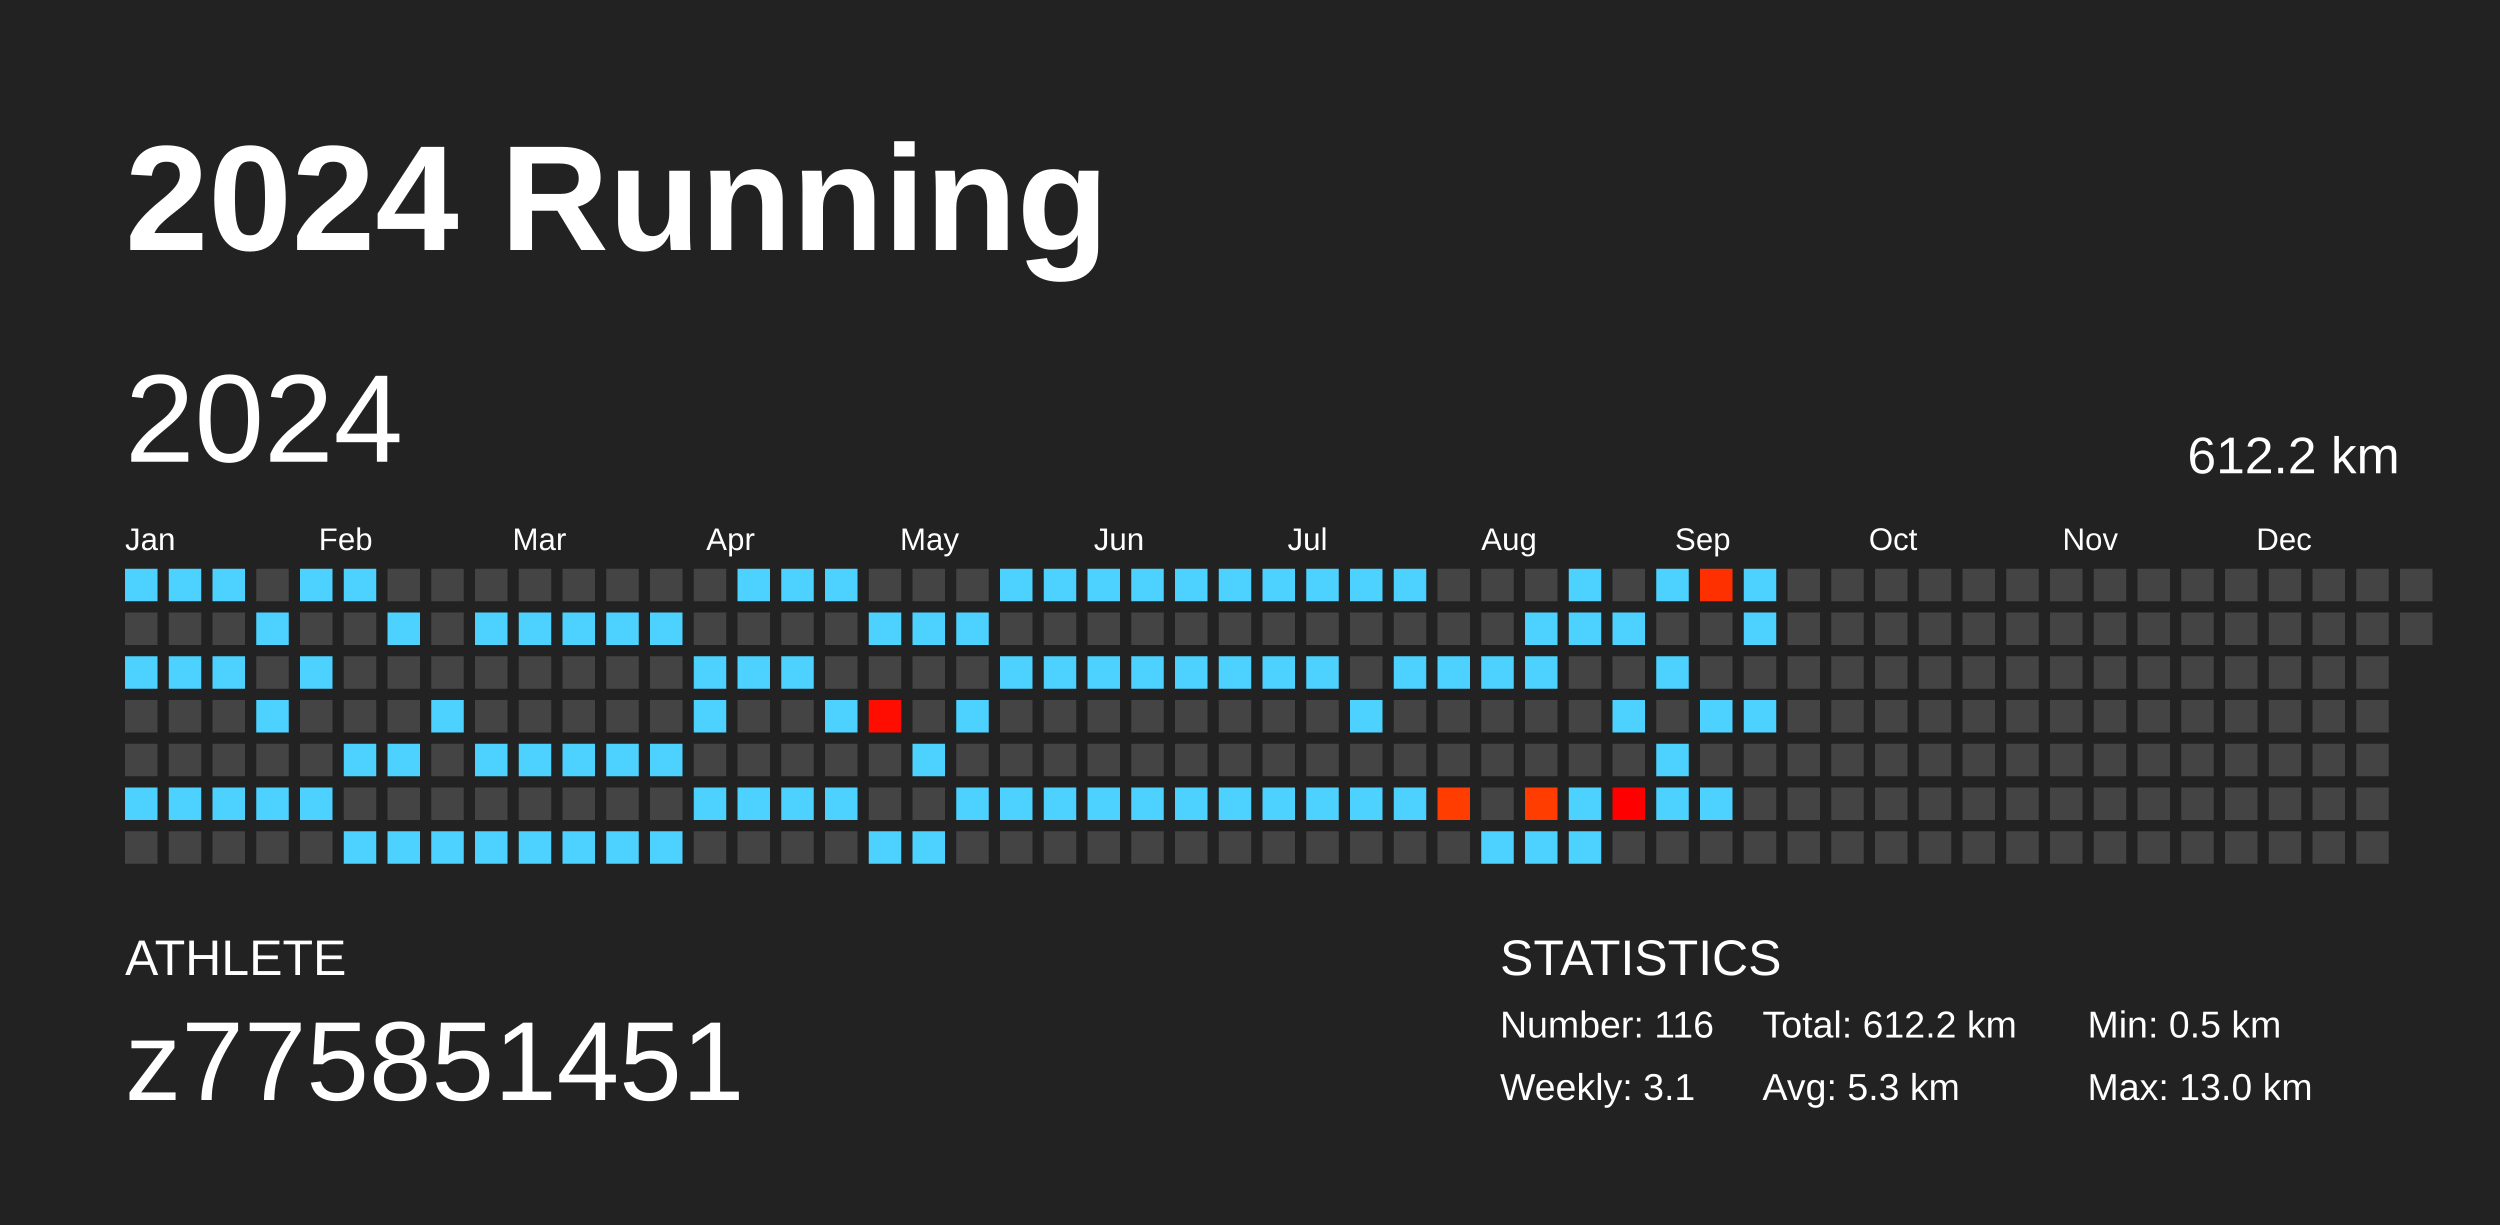
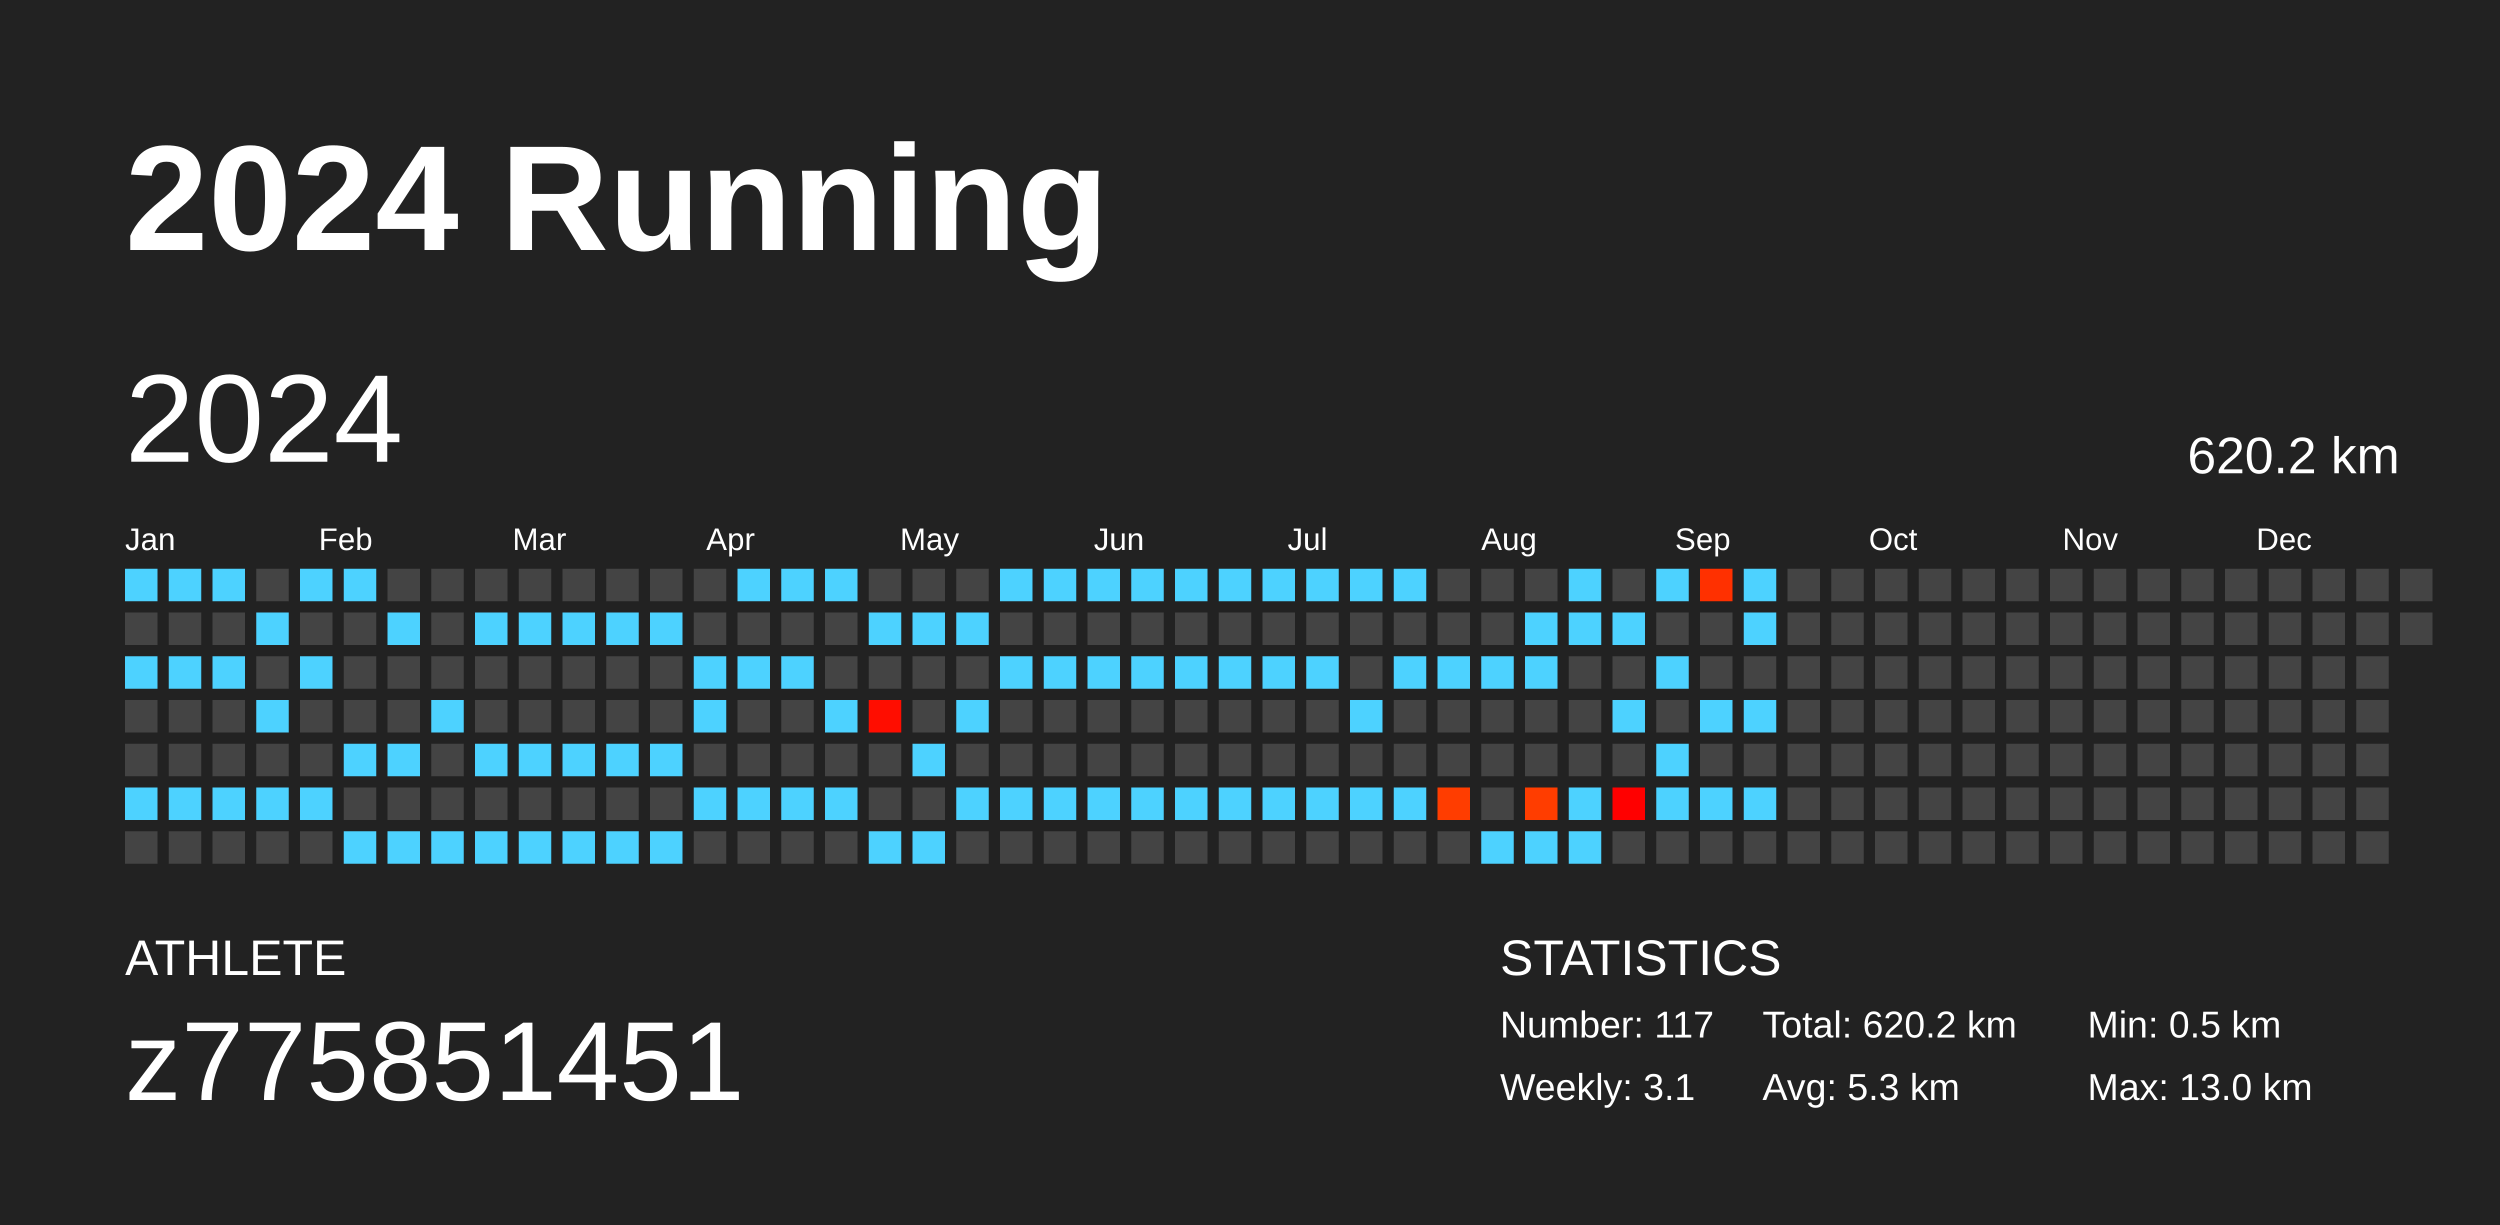
<svg xmlns="http://www.w3.org/2000/svg" baseProfile="full" height="98mm" version="1.1" viewBox="0,0,200,98" width="200mm">
  <defs />
  <rect fill="#222222" height="98" width="200" x="0" y="0" />
  <text fill="#FFFFFF" style="font-size:12px; font-family:Arial; font-weight:bold;" x="10" y="20">2024 Running</text>
  <text fill="#FFFFFF" style="font-size:4px; font-family:Arial" x="10" y="78">ATHLETE</text>
  <text fill="#FFFFFF" style="font-size:9px; font-family:Arial" x="10" y="88">z775851451</text>
  <text fill="#FFFFFF" style="font-size:4px; font-family:Arial" x="120" y="78">STATISTICS</text>
-   <text fill="#FFFFFF" style="font-size:3px; font-family:Arial" x="120" y="83">Number: 116</text>
+   <text fill="#FFFFFF" style="font-size:3px; font-family:Arial" x="120" y="83">Number: 117</text>
  <text fill="#FFFFFF" style="font-size:3px; font-family:Arial" x="120" y="88">Weekly: 3.1</text>
-   <text fill="#FFFFFF" style="font-size:3px; font-family:Arial" x="141" y="83">Total: 612.2 km</text>
+   <text fill="#FFFFFF" style="font-size:3px; font-family:Arial" x="141" y="83">Total: 620.2 km</text>
  <text fill="#FFFFFF" style="font-size:3px; font-family:Arial" x="141" y="88">Avg: 5.3 km</text>
  <text fill="#FFFFFF" style="font-size:3px; font-family:Arial" x="167" y="83">Min: 0.5 km</text>
  <text fill="#FFFFFF" style="font-size:3px; font-family:Arial" x="167" y="88">Max: 13.0 km</text>
  <text dominant-baseline="hanging" fill="#FFFFFF" style="font-size:10.0px; font-family:Arial;" x="10" y="30">2024</text>
-   <text dominant-baseline="hanging" fill="#FFFFFF" style="font-size:4.125px; font-family:Arial;" x="175" y="35">612.2 km</text>
+   <text dominant-baseline="hanging" fill="#FFFFFF" style="font-size:4.125px; font-family:Arial;" x="175" y="35">620.2 km</text>
  <text fill="#FFFFFF" style="font-size:2.5px; font-family:Arial" x="10.0" y="44">Jan</text>
  <text fill="#FFFFFF" style="font-size:2.5px; font-family:Arial" x="25.5" y="44">Feb</text>
  <text fill="#FFFFFF" style="font-size:2.5px; font-family:Arial" x="41.0" y="44">Mar</text>
  <text fill="#FFFFFF" style="font-size:2.5px; font-family:Arial" x="56.5" y="44">Apr</text>
  <text fill="#FFFFFF" style="font-size:2.5px; font-family:Arial" x="72.0" y="44">May</text>
  <text fill="#FFFFFF" style="font-size:2.5px; font-family:Arial" x="87.5" y="44">Jun</text>
  <text fill="#FFFFFF" style="font-size:2.5px; font-family:Arial" x="103.0" y="44">Jul</text>
  <text fill="#FFFFFF" style="font-size:2.5px; font-family:Arial" x="118.5" y="44">Aug</text>
  <text fill="#FFFFFF" style="font-size:2.5px; font-family:Arial" x="134.0" y="44">Sep</text>
  <text fill="#FFFFFF" style="font-size:2.5px; font-family:Arial" x="149.5" y="44">Oct</text>
  <text fill="#FFFFFF" style="font-size:2.5px; font-family:Arial" x="165.0" y="44">Nov</text>
  <text fill="#FFFFFF" style="font-size:2.5px; font-family:Arial" x="180.5" y="44">Dec</text>
  <rect fill="#4dd2ff" height="2.6" width="2.6" x="10.0" y="45.5" />
  <rect fill="#444444" height="2.6" width="2.6" x="10.0" y="49.0" />
  <rect fill="#4dd2ff" height="2.6" width="2.6" x="10.0" y="52.5" />
  <rect fill="#444444" height="2.6" width="2.6" x="10.0" y="56.0" />
  <rect fill="#444444" height="2.6" width="2.6" x="10.0" y="59.5" />
  <rect fill="#4dd2ff" height="2.6" width="2.6" x="10.0" y="63.0" />
  <rect fill="#444444" height="2.6" width="2.6" x="10.0" y="66.5" />
  <rect fill="#4dd2ff" height="2.6" width="2.6" x="13.5" y="45.5" />
  <rect fill="#444444" height="2.6" width="2.6" x="13.5" y="49.0" />
  <rect fill="#4dd2ff" height="2.6" width="2.6" x="13.5" y="52.5" />
  <rect fill="#444444" height="2.6" width="2.6" x="13.5" y="56.0" />
  <rect fill="#444444" height="2.6" width="2.6" x="13.5" y="59.5" />
  <rect fill="#4dd2ff" height="2.6" width="2.6" x="13.5" y="63.0" />
  <rect fill="#444444" height="2.6" width="2.6" x="13.5" y="66.5" />
  <rect fill="#4dd2ff" height="2.6" width="2.6" x="17.0" y="45.5" />
  <rect fill="#444444" height="2.6" width="2.6" x="17.0" y="49.0" />
  <rect fill="#4dd2ff" height="2.6" width="2.6" x="17.0" y="52.5" />
  <rect fill="#444444" height="2.6" width="2.6" x="17.0" y="56.0" />
  <rect fill="#444444" height="2.6" width="2.6" x="17.0" y="59.5" />
  <rect fill="#4dd2ff" height="2.6" width="2.6" x="17.0" y="63.0" />
  <rect fill="#444444" height="2.6" width="2.6" x="17.0" y="66.5" />
  <rect fill="#444444" height="2.6" width="2.6" x="20.5" y="45.5" />
  <rect fill="#4dd2ff" height="2.6" width="2.6" x="20.5" y="49.0" />
  <rect fill="#444444" height="2.6" width="2.6" x="20.5" y="52.5" />
  <rect fill="#4dd2ff" height="2.6" width="2.6" x="20.5" y="56.0" />
  <rect fill="#444444" height="2.6" width="2.6" x="20.5" y="59.5" />
  <rect fill="#4dd2ff" height="2.6" width="2.6" x="20.5" y="63.0" />
  <rect fill="#444444" height="2.6" width="2.6" x="20.5" y="66.5" />
  <rect fill="#4dd2ff" height="2.6" width="2.6" x="24.0" y="45.5" />
  <rect fill="#444444" height="2.6" width="2.6" x="24.0" y="49.0" />
  <rect fill="#4dd2ff" height="2.6" width="2.6" x="24.0" y="52.5" />
  <rect fill="#444444" height="2.6" width="2.6" x="24.0" y="56.0" />
  <rect fill="#444444" height="2.6" width="2.6" x="24.0" y="59.5" />
  <rect fill="#4dd2ff" height="2.6" width="2.6" x="24.0" y="63.0" />
  <rect fill="#444444" height="2.6" width="2.6" x="24.0" y="66.5" />
  <rect fill="#4dd2ff" height="2.6" width="2.6" x="27.5" y="45.5" />
  <rect fill="#444444" height="2.6" width="2.6" x="27.5" y="49.0" />
  <rect fill="#444444" height="2.6" width="2.6" x="27.5" y="52.5" />
  <rect fill="#444444" height="2.6" width="2.6" x="27.5" y="56.0" />
  <rect fill="#4dd2ff" height="2.6" width="2.6" x="27.5" y="59.5" />
  <rect fill="#444444" height="2.6" width="2.6" x="27.5" y="63.0" />
  <rect fill="#4dd2ff" height="2.6" width="2.6" x="27.5" y="66.5" />
  <rect fill="#444444" height="2.6" width="2.6" x="31.0" y="45.5" />
  <rect fill="#4dd2ff" height="2.6" width="2.6" x="31.0" y="49.0" />
  <rect fill="#444444" height="2.6" width="2.6" x="31.0" y="52.5" />
  <rect fill="#444444" height="2.6" width="2.6" x="31.0" y="56.0" />
  <rect fill="#4dd2ff" height="2.6" width="2.6" x="31.0" y="59.5" />
  <rect fill="#444444" height="2.6" width="2.6" x="31.0" y="63.0" />
  <rect fill="#4dd2ff" height="2.6" width="2.6" x="31.0" y="66.5" />
  <rect fill="#444444" height="2.6" width="2.6" x="34.5" y="45.5" />
  <rect fill="#444444" height="2.6" width="2.6" x="34.5" y="49.0" />
  <rect fill="#444444" height="2.6" width="2.6" x="34.5" y="52.5" />
  <rect fill="#4dd2ff" height="2.6" width="2.6" x="34.5" y="56.0" />
  <rect fill="#444444" height="2.6" width="2.6" x="34.5" y="59.5" />
  <rect fill="#444444" height="2.6" width="2.6" x="34.5" y="63.0" />
  <rect fill="#4dd2ff" height="2.6" width="2.6" x="34.5" y="66.5" />
  <rect fill="#444444" height="2.6" width="2.6" x="38.0" y="45.5" />
  <rect fill="#4dd2ff" height="2.6" width="2.6" x="38.0" y="49.0" />
  <rect fill="#444444" height="2.6" width="2.6" x="38.0" y="52.5" />
  <rect fill="#444444" height="2.6" width="2.6" x="38.0" y="56.0" />
  <rect fill="#4dd2ff" height="2.6" width="2.6" x="38.0" y="59.5" />
  <rect fill="#444444" height="2.6" width="2.6" x="38.0" y="63.0" />
  <rect fill="#4dd2ff" height="2.6" width="2.6" x="38.0" y="66.5" />
  <rect fill="#444444" height="2.6" width="2.6" x="41.5" y="45.5" />
  <rect fill="#4dd2ff" height="2.6" width="2.6" x="41.5" y="49.0" />
  <rect fill="#444444" height="2.6" width="2.6" x="41.5" y="52.5" />
  <rect fill="#444444" height="2.6" width="2.6" x="41.5" y="56.0" />
  <rect fill="#4dd2ff" height="2.6" width="2.6" x="41.5" y="59.5" />
  <rect fill="#444444" height="2.6" width="2.6" x="41.5" y="63.0" />
  <rect fill="#4dd2ff" height="2.6" width="2.6" x="41.5" y="66.5" />
  <rect fill="#444444" height="2.6" width="2.6" x="45.0" y="45.5" />
  <rect fill="#4dd2ff" height="2.6" width="2.6" x="45.0" y="49.0" />
  <rect fill="#444444" height="2.6" width="2.6" x="45.0" y="52.5" />
  <rect fill="#444444" height="2.6" width="2.6" x="45.0" y="56.0" />
  <rect fill="#4dd2ff" height="2.6" width="2.6" x="45.0" y="59.5" />
  <rect fill="#444444" height="2.6" width="2.6" x="45.0" y="63.0" />
  <rect fill="#4dd2ff" height="2.6" width="2.6" x="45.0" y="66.5" />
  <rect fill="#444444" height="2.6" width="2.6" x="48.5" y="45.5" />
  <rect fill="#4dd2ff" height="2.6" width="2.6" x="48.5" y="49.0" />
  <rect fill="#444444" height="2.6" width="2.6" x="48.5" y="52.5" />
  <rect fill="#444444" height="2.6" width="2.6" x="48.5" y="56.0" />
  <rect fill="#4dd2ff" height="2.6" width="2.6" x="48.5" y="59.5" />
  <rect fill="#444444" height="2.6" width="2.6" x="48.5" y="63.0" />
  <rect fill="#4dd2ff" height="2.6" width="2.6" x="48.5" y="66.5" />
  <rect fill="#444444" height="2.6" width="2.6" x="52.0" y="45.5" />
  <rect fill="#4dd2ff" height="2.6" width="2.6" x="52.0" y="49.0" />
  <rect fill="#444444" height="2.6" width="2.6" x="52.0" y="52.5" />
  <rect fill="#444444" height="2.6" width="2.6" x="52.0" y="56.0" />
  <rect fill="#4dd2ff" height="2.6" width="2.6" x="52.0" y="59.5" />
  <rect fill="#444444" height="2.6" width="2.6" x="52.0" y="63.0" />
  <rect fill="#4dd2ff" height="2.6" width="2.6" x="52.0" y="66.5" />
  <rect fill="#444444" height="2.6" width="2.6" x="55.5" y="45.5" />
  <rect fill="#444444" height="2.6" width="2.6" x="55.5" y="49.0" />
  <rect fill="#4dd2ff" height="2.6" width="2.6" x="55.5" y="52.5" />
  <rect fill="#4dd2ff" height="2.6" width="2.6" x="55.5" y="56.0" />
  <rect fill="#444444" height="2.6" width="2.6" x="55.5" y="59.5" />
  <rect fill="#4dd2ff" height="2.6" width="2.6" x="55.5" y="63.0" />
  <rect fill="#444444" height="2.6" width="2.6" x="55.5" y="66.5" />
  <rect fill="#4dd2ff" height="2.6" width="2.6" x="59.0" y="45.5" />
  <rect fill="#444444" height="2.6" width="2.6" x="59.0" y="49.0" />
  <rect fill="#4dd2ff" height="2.6" width="2.6" x="59.0" y="52.5" />
  <rect fill="#444444" height="2.6" width="2.6" x="59.0" y="56.0" />
  <rect fill="#444444" height="2.6" width="2.6" x="59.0" y="59.5" />
  <rect fill="#4dd2ff" height="2.6" width="2.6" x="59.0" y="63.0" />
  <rect fill="#444444" height="2.6" width="2.6" x="59.0" y="66.5" />
  <rect fill="#4dd2ff" height="2.6" width="2.6" x="62.5" y="45.5" />
  <rect fill="#444444" height="2.6" width="2.6" x="62.5" y="49.0" />
  <rect fill="#4dd2ff" height="2.6" width="2.6" x="62.5" y="52.5" />
  <rect fill="#444444" height="2.6" width="2.6" x="62.5" y="56.0" />
  <rect fill="#444444" height="2.6" width="2.6" x="62.5" y="59.5" />
  <rect fill="#4dd2ff" height="2.6" width="2.6" x="62.5" y="63.0" />
  <rect fill="#444444" height="2.6" width="2.6" x="62.5" y="66.5" />
  <rect fill="#4dd2ff" height="2.6" width="2.6" x="66.0" y="45.5" />
  <rect fill="#444444" height="2.6" width="2.6" x="66.0" y="49.0" />
  <rect fill="#444444" height="2.6" width="2.6" x="66.0" y="52.5" />
  <rect fill="#4dd2ff" height="2.6" width="2.6" x="66.0" y="56.0" />
  <rect fill="#444444" height="2.6" width="2.6" x="66.0" y="59.5" />
  <rect fill="#4dd2ff" height="2.6" width="2.6" x="66.0" y="63.0" />
  <rect fill="#444444" height="2.6" width="2.6" x="66.0" y="66.5" />
  <rect fill="#444444" height="2.6" width="2.6" x="69.5" y="45.5" />
  <rect fill="#4dd2ff" height="2.6" width="2.6" x="69.5" y="49.0" />
  <rect fill="#444444" height="2.6" width="2.6" x="69.5" y="52.5" />
  <rect fill="#ff0d00" height="2.6" width="2.6" x="69.5" y="56.0" />
  <rect fill="#444444" height="2.6" width="2.6" x="69.5" y="59.5" />
  <rect fill="#444444" height="2.6" width="2.6" x="69.5" y="63.0" />
  <rect fill="#4dd2ff" height="2.6" width="2.6" x="69.5" y="66.5" />
  <rect fill="#444444" height="2.6" width="2.6" x="73.0" y="45.5" />
  <rect fill="#4dd2ff" height="2.6" width="2.6" x="73.0" y="49.0" />
  <rect fill="#444444" height="2.6" width="2.6" x="73.0" y="52.5" />
  <rect fill="#444444" height="2.6" width="2.6" x="73.0" y="56.0" />
  <rect fill="#4dd2ff" height="2.6" width="2.6" x="73.0" y="59.5" />
  <rect fill="#444444" height="2.6" width="2.6" x="73.0" y="63.0" />
  <rect fill="#4dd2ff" height="2.6" width="2.6" x="73.0" y="66.5" />
  <rect fill="#444444" height="2.6" width="2.6" x="76.5" y="45.5" />
  <rect fill="#4dd2ff" height="2.6" width="2.6" x="76.5" y="49.0" />
  <rect fill="#444444" height="2.6" width="2.6" x="76.5" y="52.5" />
  <rect fill="#4dd2ff" height="2.6" width="2.6" x="76.5" y="56.0" />
  <rect fill="#444444" height="2.6" width="2.6" x="76.5" y="59.5" />
  <rect fill="#4dd2ff" height="2.6" width="2.6" x="76.5" y="63.0" />
  <rect fill="#444444" height="2.6" width="2.6" x="76.5" y="66.5" />
  <rect fill="#4dd2ff" height="2.6" width="2.6" x="80.0" y="45.5" />
  <rect fill="#444444" height="2.6" width="2.6" x="80.0" y="49.0" />
  <rect fill="#4dd2ff" height="2.6" width="2.6" x="80.0" y="52.5" />
  <rect fill="#444444" height="2.6" width="2.6" x="80.0" y="56.0" />
  <rect fill="#444444" height="2.6" width="2.6" x="80.0" y="59.5" />
  <rect fill="#4dd2ff" height="2.6" width="2.6" x="80.0" y="63.0" />
  <rect fill="#444444" height="2.6" width="2.6" x="80.0" y="66.5" />
  <rect fill="#4dd2ff" height="2.6" width="2.6" x="83.5" y="45.5" />
  <rect fill="#444444" height="2.6" width="2.6" x="83.5" y="49.0" />
  <rect fill="#4dd2ff" height="2.6" width="2.6" x="83.5" y="52.5" />
  <rect fill="#444444" height="2.6" width="2.6" x="83.5" y="56.0" />
  <rect fill="#444444" height="2.6" width="2.6" x="83.5" y="59.5" />
  <rect fill="#4dd2ff" height="2.6" width="2.6" x="83.5" y="63.0" />
  <rect fill="#444444" height="2.6" width="2.6" x="83.5" y="66.5" />
  <rect fill="#4dd2ff" height="2.6" width="2.6" x="87.0" y="45.5" />
  <rect fill="#444444" height="2.6" width="2.6" x="87.0" y="49.0" />
  <rect fill="#4dd2ff" height="2.6" width="2.6" x="87.0" y="52.5" />
  <rect fill="#444444" height="2.6" width="2.6" x="87.0" y="56.0" />
  <rect fill="#444444" height="2.6" width="2.6" x="87.0" y="59.5" />
  <rect fill="#4dd2ff" height="2.6" width="2.6" x="87.0" y="63.0" />
  <rect fill="#444444" height="2.6" width="2.6" x="87.0" y="66.5" />
  <rect fill="#4dd2ff" height="2.6" width="2.6" x="90.5" y="45.5" />
  <rect fill="#444444" height="2.6" width="2.6" x="90.5" y="49.0" />
  <rect fill="#4dd2ff" height="2.6" width="2.6" x="90.5" y="52.5" />
  <rect fill="#444444" height="2.6" width="2.6" x="90.5" y="56.0" />
  <rect fill="#444444" height="2.6" width="2.6" x="90.5" y="59.5" />
  <rect fill="#4dd2ff" height="2.6" width="2.6" x="90.5" y="63.0" />
  <rect fill="#444444" height="2.6" width="2.6" x="90.5" y="66.5" />
  <rect fill="#4dd2ff" height="2.6" width="2.6" x="94.0" y="45.5" />
  <rect fill="#444444" height="2.6" width="2.6" x="94.0" y="49.0" />
  <rect fill="#4dd2ff" height="2.6" width="2.6" x="94.0" y="52.5" />
  <rect fill="#444444" height="2.6" width="2.6" x="94.0" y="56.0" />
  <rect fill="#444444" height="2.6" width="2.6" x="94.0" y="59.5" />
  <rect fill="#4dd2ff" height="2.6" width="2.6" x="94.0" y="63.0" />
  <rect fill="#444444" height="2.6" width="2.6" x="94.0" y="66.5" />
  <rect fill="#4dd2ff" height="2.6" width="2.6" x="97.5" y="45.5" />
  <rect fill="#444444" height="2.6" width="2.6" x="97.5" y="49.0" />
  <rect fill="#4dd2ff" height="2.6" width="2.6" x="97.5" y="52.5" />
  <rect fill="#444444" height="2.6" width="2.6" x="97.5" y="56.0" />
  <rect fill="#444444" height="2.6" width="2.6" x="97.5" y="59.5" />
  <rect fill="#4dd2ff" height="2.6" width="2.6" x="97.5" y="63.0" />
  <rect fill="#444444" height="2.6" width="2.6" x="97.5" y="66.5" />
  <rect fill="#4dd2ff" height="2.6" width="2.6" x="101.0" y="45.5" />
  <rect fill="#444444" height="2.6" width="2.6" x="101.0" y="49.0" />
  <rect fill="#4dd2ff" height="2.6" width="2.6" x="101.0" y="52.5" />
  <rect fill="#444444" height="2.6" width="2.6" x="101.0" y="56.0" />
  <rect fill="#444444" height="2.6" width="2.6" x="101.0" y="59.5" />
  <rect fill="#4dd2ff" height="2.6" width="2.6" x="101.0" y="63.0" />
  <rect fill="#444444" height="2.6" width="2.6" x="101.0" y="66.5" />
  <rect fill="#4dd2ff" height="2.6" width="2.6" x="104.5" y="45.5" />
  <rect fill="#444444" height="2.6" width="2.6" x="104.5" y="49.0" />
  <rect fill="#4dd2ff" height="2.6" width="2.6" x="104.5" y="52.5" />
  <rect fill="#444444" height="2.6" width="2.6" x="104.5" y="56.0" />
  <rect fill="#444444" height="2.6" width="2.6" x="104.5" y="59.5" />
  <rect fill="#4dd2ff" height="2.6" width="2.6" x="104.5" y="63.0" />
  <rect fill="#444444" height="2.6" width="2.6" x="104.5" y="66.5" />
  <rect fill="#4dd2ff" height="2.6" width="2.6" x="108.0" y="45.5" />
  <rect fill="#444444" height="2.6" width="2.6" x="108.0" y="49.0" />
  <rect fill="#444444" height="2.6" width="2.6" x="108.0" y="52.5" />
  <rect fill="#4dd2ff" height="2.6" width="2.6" x="108.0" y="56.0" />
  <rect fill="#444444" height="2.6" width="2.6" x="108.0" y="59.5" />
  <rect fill="#4dd2ff" height="2.6" width="2.6" x="108.0" y="63.0" />
  <rect fill="#444444" height="2.6" width="2.6" x="108.0" y="66.5" />
  <rect fill="#4dd2ff" height="2.6" width="2.6" x="111.5" y="45.5" />
  <rect fill="#444444" height="2.6" width="2.6" x="111.5" y="49.0" />
  <rect fill="#4dd2ff" height="2.6" width="2.6" x="111.5" y="52.5" />
  <rect fill="#444444" height="2.6" width="2.6" x="111.5" y="56.0" />
  <rect fill="#444444" height="2.6" width="2.6" x="111.5" y="59.5" />
  <rect fill="#4dd2ff" height="2.6" width="2.6" x="111.5" y="63.0" />
  <rect fill="#444444" height="2.6" width="2.6" x="111.5" y="66.5" />
  <rect fill="#444444" height="2.6" width="2.6" x="115.0" y="45.5" />
  <rect fill="#444444" height="2.6" width="2.6" x="115.0" y="49.0" />
  <rect fill="#4dd2ff" height="2.6" width="2.6" x="115.0" y="52.5" />
  <rect fill="#444444" height="2.6" width="2.6" x="115.0" y="56.0" />
  <rect fill="#444444" height="2.6" width="2.6" x="115.0" y="59.5" />
  <rect fill="#ff3d00" height="2.6" width="2.6" x="115.0" y="63.0" />
  <rect fill="#444444" height="2.6" width="2.6" x="115.0" y="66.5" />
  <rect fill="#444444" height="2.6" width="2.6" x="118.5" y="45.5" />
  <rect fill="#444444" height="2.6" width="2.6" x="118.5" y="49.0" />
  <rect fill="#4dd2ff" height="2.6" width="2.6" x="118.5" y="52.5" />
  <rect fill="#444444" height="2.6" width="2.6" x="118.5" y="56.0" />
  <rect fill="#444444" height="2.6" width="2.6" x="118.5" y="59.5" />
  <rect fill="#444444" height="2.6" width="2.6" x="118.5" y="63.0" />
  <rect fill="#4dd2ff" height="2.6" width="2.6" x="118.5" y="66.5" />
  <rect fill="#444444" height="2.6" width="2.6" x="122.0" y="45.5" />
  <rect fill="#4dd2ff" height="2.6" width="2.6" x="122.0" y="49.0" />
  <rect fill="#4dd2ff" height="2.6" width="2.6" x="122.0" y="52.5" />
  <rect fill="#444444" height="2.6" width="2.6" x="122.0" y="56.0" />
  <rect fill="#444444" height="2.6" width="2.6" x="122.0" y="59.5" />
  <rect fill="#ff3d00" height="2.6" width="2.6" x="122.0" y="63.0" />
  <rect fill="#4dd2ff" height="2.6" width="2.6" x="122.0" y="66.5" />
  <rect fill="#4dd2ff" height="2.6" width="2.6" x="125.5" y="45.5" />
  <rect fill="#4dd2ff" height="2.6" width="2.6" x="125.5" y="49.0" />
  <rect fill="#444444" height="2.6" width="2.6" x="125.5" y="52.5" />
  <rect fill="#444444" height="2.6" width="2.6" x="125.5" y="56.0" />
  <rect fill="#444444" height="2.6" width="2.6" x="125.5" y="59.5" />
  <rect fill="#4dd2ff" height="2.6" width="2.6" x="125.5" y="63.0" />
  <rect fill="#4dd2ff" height="2.6" width="2.6" x="125.5" y="66.5" />
  <rect fill="#444444" height="2.6" width="2.6" x="129.0" y="45.5" />
  <rect fill="#4dd2ff" height="2.6" width="2.6" x="129.0" y="49.0" />
  <rect fill="#444444" height="2.6" width="2.6" x="129.0" y="52.5" />
  <rect fill="#4dd2ff" height="2.6" width="2.6" x="129.0" y="56.0" />
  <rect fill="#444444" height="2.6" width="2.6" x="129.0" y="59.5" />
  <rect fill="#ff0000" height="2.6" width="2.6" x="129.0" y="63.0" />
  <rect fill="#444444" height="2.6" width="2.6" x="129.0" y="66.5" />
  <rect fill="#4dd2ff" height="2.6" width="2.6" x="132.5" y="45.5" />
  <rect fill="#444444" height="2.6" width="2.6" x="132.5" y="49.0" />
  <rect fill="#4dd2ff" height="2.6" width="2.6" x="132.5" y="52.5" />
  <rect fill="#444444" height="2.6" width="2.6" x="132.5" y="56.0" />
  <rect fill="#4dd2ff" height="2.6" width="2.6" x="132.5" y="59.5" />
  <rect fill="#4dd2ff" height="2.6" width="2.6" x="132.5" y="63.0" />
  <rect fill="#444444" height="2.6" width="2.6" x="132.5" y="66.5" />
  <rect fill="#ff3000" height="2.6" width="2.6" x="136.0" y="45.5" />
  <rect fill="#444444" height="2.6" width="2.6" x="136.0" y="49.0" />
  <rect fill="#444444" height="2.6" width="2.6" x="136.0" y="52.5" />
  <rect fill="#4dd2ff" height="2.6" width="2.6" x="136.0" y="56.0" />
  <rect fill="#444444" height="2.6" width="2.6" x="136.0" y="59.5" />
  <rect fill="#4dd2ff" height="2.6" width="2.6" x="136.0" y="63.0" />
  <rect fill="#444444" height="2.6" width="2.6" x="136.0" y="66.5" />
  <rect fill="#4dd2ff" height="2.6" width="2.6" x="139.5" y="45.5" />
  <rect fill="#4dd2ff" height="2.6" width="2.6" x="139.5" y="49.0" />
  <rect fill="#444444" height="2.6" width="2.6" x="139.5" y="52.5" />
  <rect fill="#4dd2ff" height="2.6" width="2.6" x="139.5" y="56.0" />
  <rect fill="#444444" height="2.6" width="2.6" x="139.5" y="59.5" />
-   <rect fill="#444444" height="2.6" width="2.6" x="139.5" y="63.0" />
+   <rect fill="#4dd2ff" height="2.6" width="2.6" x="139.5" y="63.0" />
  <rect fill="#444444" height="2.6" width="2.6" x="139.5" y="66.5" />
  <rect fill="#444444" height="2.6" width="2.6" x="143.0" y="45.5" />
  <rect fill="#444444" height="2.6" width="2.6" x="143.0" y="49.0" />
  <rect fill="#444444" height="2.6" width="2.6" x="143.0" y="52.5" />
  <rect fill="#444444" height="2.6" width="2.6" x="143.0" y="56.0" />
  <rect fill="#444444" height="2.6" width="2.6" x="143.0" y="59.5" />
  <rect fill="#444444" height="2.6" width="2.6" x="143.0" y="63.0" />
  <rect fill="#444444" height="2.6" width="2.6" x="143.0" y="66.5" />
  <rect fill="#444444" height="2.6" width="2.6" x="146.5" y="45.5" />
  <rect fill="#444444" height="2.6" width="2.6" x="146.5" y="49.0" />
  <rect fill="#444444" height="2.6" width="2.6" x="146.5" y="52.5" />
  <rect fill="#444444" height="2.6" width="2.6" x="146.5" y="56.0" />
  <rect fill="#444444" height="2.6" width="2.6" x="146.5" y="59.5" />
  <rect fill="#444444" height="2.6" width="2.6" x="146.5" y="63.0" />
  <rect fill="#444444" height="2.6" width="2.6" x="146.5" y="66.5" />
  <rect fill="#444444" height="2.6" width="2.6" x="150.0" y="45.5" />
  <rect fill="#444444" height="2.6" width="2.6" x="150.0" y="49.0" />
  <rect fill="#444444" height="2.6" width="2.6" x="150.0" y="52.5" />
  <rect fill="#444444" height="2.6" width="2.6" x="150.0" y="56.0" />
  <rect fill="#444444" height="2.6" width="2.6" x="150.0" y="59.5" />
  <rect fill="#444444" height="2.6" width="2.6" x="150.0" y="63.0" />
  <rect fill="#444444" height="2.6" width="2.6" x="150.0" y="66.5" />
  <rect fill="#444444" height="2.6" width="2.6" x="153.5" y="45.5" />
  <rect fill="#444444" height="2.6" width="2.6" x="153.5" y="49.0" />
  <rect fill="#444444" height="2.6" width="2.6" x="153.5" y="52.5" />
  <rect fill="#444444" height="2.6" width="2.6" x="153.5" y="56.0" />
  <rect fill="#444444" height="2.6" width="2.6" x="153.5" y="59.5" />
  <rect fill="#444444" height="2.6" width="2.6" x="153.5" y="63.0" />
  <rect fill="#444444" height="2.6" width="2.6" x="153.5" y="66.5" />
  <rect fill="#444444" height="2.6" width="2.6" x="157.0" y="45.5" />
  <rect fill="#444444" height="2.6" width="2.6" x="157.0" y="49.0" />
  <rect fill="#444444" height="2.6" width="2.6" x="157.0" y="52.5" />
  <rect fill="#444444" height="2.6" width="2.6" x="157.0" y="56.0" />
  <rect fill="#444444" height="2.6" width="2.6" x="157.0" y="59.5" />
  <rect fill="#444444" height="2.6" width="2.6" x="157.0" y="63.0" />
  <rect fill="#444444" height="2.6" width="2.6" x="157.0" y="66.5" />
  <rect fill="#444444" height="2.6" width="2.6" x="160.5" y="45.5" />
  <rect fill="#444444" height="2.6" width="2.6" x="160.5" y="49.0" />
  <rect fill="#444444" height="2.6" width="2.6" x="160.5" y="52.5" />
  <rect fill="#444444" height="2.6" width="2.6" x="160.5" y="56.0" />
  <rect fill="#444444" height="2.6" width="2.6" x="160.5" y="59.5" />
  <rect fill="#444444" height="2.6" width="2.6" x="160.5" y="63.0" />
  <rect fill="#444444" height="2.6" width="2.6" x="160.5" y="66.5" />
  <rect fill="#444444" height="2.6" width="2.6" x="164.0" y="45.5" />
  <rect fill="#444444" height="2.6" width="2.6" x="164.0" y="49.0" />
  <rect fill="#444444" height="2.6" width="2.6" x="164.0" y="52.5" />
  <rect fill="#444444" height="2.6" width="2.6" x="164.0" y="56.0" />
  <rect fill="#444444" height="2.6" width="2.6" x="164.0" y="59.5" />
  <rect fill="#444444" height="2.6" width="2.6" x="164.0" y="63.0" />
  <rect fill="#444444" height="2.6" width="2.6" x="164.0" y="66.5" />
  <rect fill="#444444" height="2.6" width="2.6" x="167.5" y="45.5" />
  <rect fill="#444444" height="2.6" width="2.6" x="167.5" y="49.0" />
  <rect fill="#444444" height="2.6" width="2.6" x="167.5" y="52.5" />
  <rect fill="#444444" height="2.6" width="2.6" x="167.5" y="56.0" />
  <rect fill="#444444" height="2.6" width="2.6" x="167.5" y="59.5" />
  <rect fill="#444444" height="2.6" width="2.6" x="167.5" y="63.0" />
  <rect fill="#444444" height="2.6" width="2.6" x="167.5" y="66.5" />
  <rect fill="#444444" height="2.6" width="2.6" x="171.0" y="45.5" />
  <rect fill="#444444" height="2.6" width="2.6" x="171.0" y="49.0" />
  <rect fill="#444444" height="2.6" width="2.6" x="171.0" y="52.5" />
  <rect fill="#444444" height="2.6" width="2.6" x="171.0" y="56.0" />
  <rect fill="#444444" height="2.6" width="2.6" x="171.0" y="59.5" />
  <rect fill="#444444" height="2.6" width="2.6" x="171.0" y="63.0" />
  <rect fill="#444444" height="2.6" width="2.6" x="171.0" y="66.5" />
  <rect fill="#444444" height="2.6" width="2.6" x="174.5" y="45.5" />
  <rect fill="#444444" height="2.6" width="2.6" x="174.5" y="49.0" />
  <rect fill="#444444" height="2.6" width="2.6" x="174.5" y="52.5" />
  <rect fill="#444444" height="2.6" width="2.6" x="174.5" y="56.0" />
  <rect fill="#444444" height="2.6" width="2.6" x="174.5" y="59.5" />
  <rect fill="#444444" height="2.6" width="2.6" x="174.5" y="63.0" />
  <rect fill="#444444" height="2.6" width="2.6" x="174.5" y="66.5" />
  <rect fill="#444444" height="2.6" width="2.6" x="178.0" y="45.5" />
  <rect fill="#444444" height="2.6" width="2.6" x="178.0" y="49.0" />
  <rect fill="#444444" height="2.6" width="2.6" x="178.0" y="52.5" />
  <rect fill="#444444" height="2.6" width="2.6" x="178.0" y="56.0" />
  <rect fill="#444444" height="2.6" width="2.6" x="178.0" y="59.5" />
  <rect fill="#444444" height="2.6" width="2.6" x="178.0" y="63.0" />
  <rect fill="#444444" height="2.6" width="2.6" x="178.0" y="66.5" />
  <rect fill="#444444" height="2.6" width="2.6" x="181.5" y="45.5" />
  <rect fill="#444444" height="2.6" width="2.6" x="181.5" y="49.0" />
  <rect fill="#444444" height="2.6" width="2.6" x="181.5" y="52.5" />
  <rect fill="#444444" height="2.6" width="2.6" x="181.5" y="56.0" />
  <rect fill="#444444" height="2.6" width="2.6" x="181.5" y="59.5" />
  <rect fill="#444444" height="2.6" width="2.6" x="181.5" y="63.0" />
  <rect fill="#444444" height="2.6" width="2.6" x="181.5" y="66.5" />
  <rect fill="#444444" height="2.6" width="2.6" x="185.0" y="45.5" />
  <rect fill="#444444" height="2.6" width="2.6" x="185.0" y="49.0" />
  <rect fill="#444444" height="2.6" width="2.6" x="185.0" y="52.5" />
  <rect fill="#444444" height="2.6" width="2.6" x="185.0" y="56.0" />
  <rect fill="#444444" height="2.6" width="2.6" x="185.0" y="59.5" />
  <rect fill="#444444" height="2.6" width="2.6" x="185.0" y="63.0" />
  <rect fill="#444444" height="2.6" width="2.6" x="185.0" y="66.5" />
  <rect fill="#444444" height="2.6" width="2.6" x="188.5" y="45.5" />
  <rect fill="#444444" height="2.6" width="2.6" x="188.5" y="49.0" />
  <rect fill="#444444" height="2.6" width="2.6" x="188.5" y="52.5" />
  <rect fill="#444444" height="2.6" width="2.6" x="188.5" y="56.0" />
  <rect fill="#444444" height="2.6" width="2.6" x="188.5" y="59.5" />
  <rect fill="#444444" height="2.6" width="2.6" x="188.5" y="63.0" />
  <rect fill="#444444" height="2.6" width="2.6" x="188.5" y="66.5" />
  <rect fill="#444444" height="2.6" width="2.6" x="192.0" y="45.5" />
  <rect fill="#444444" height="2.6" width="2.6" x="192.0" y="49.0" />
</svg>
